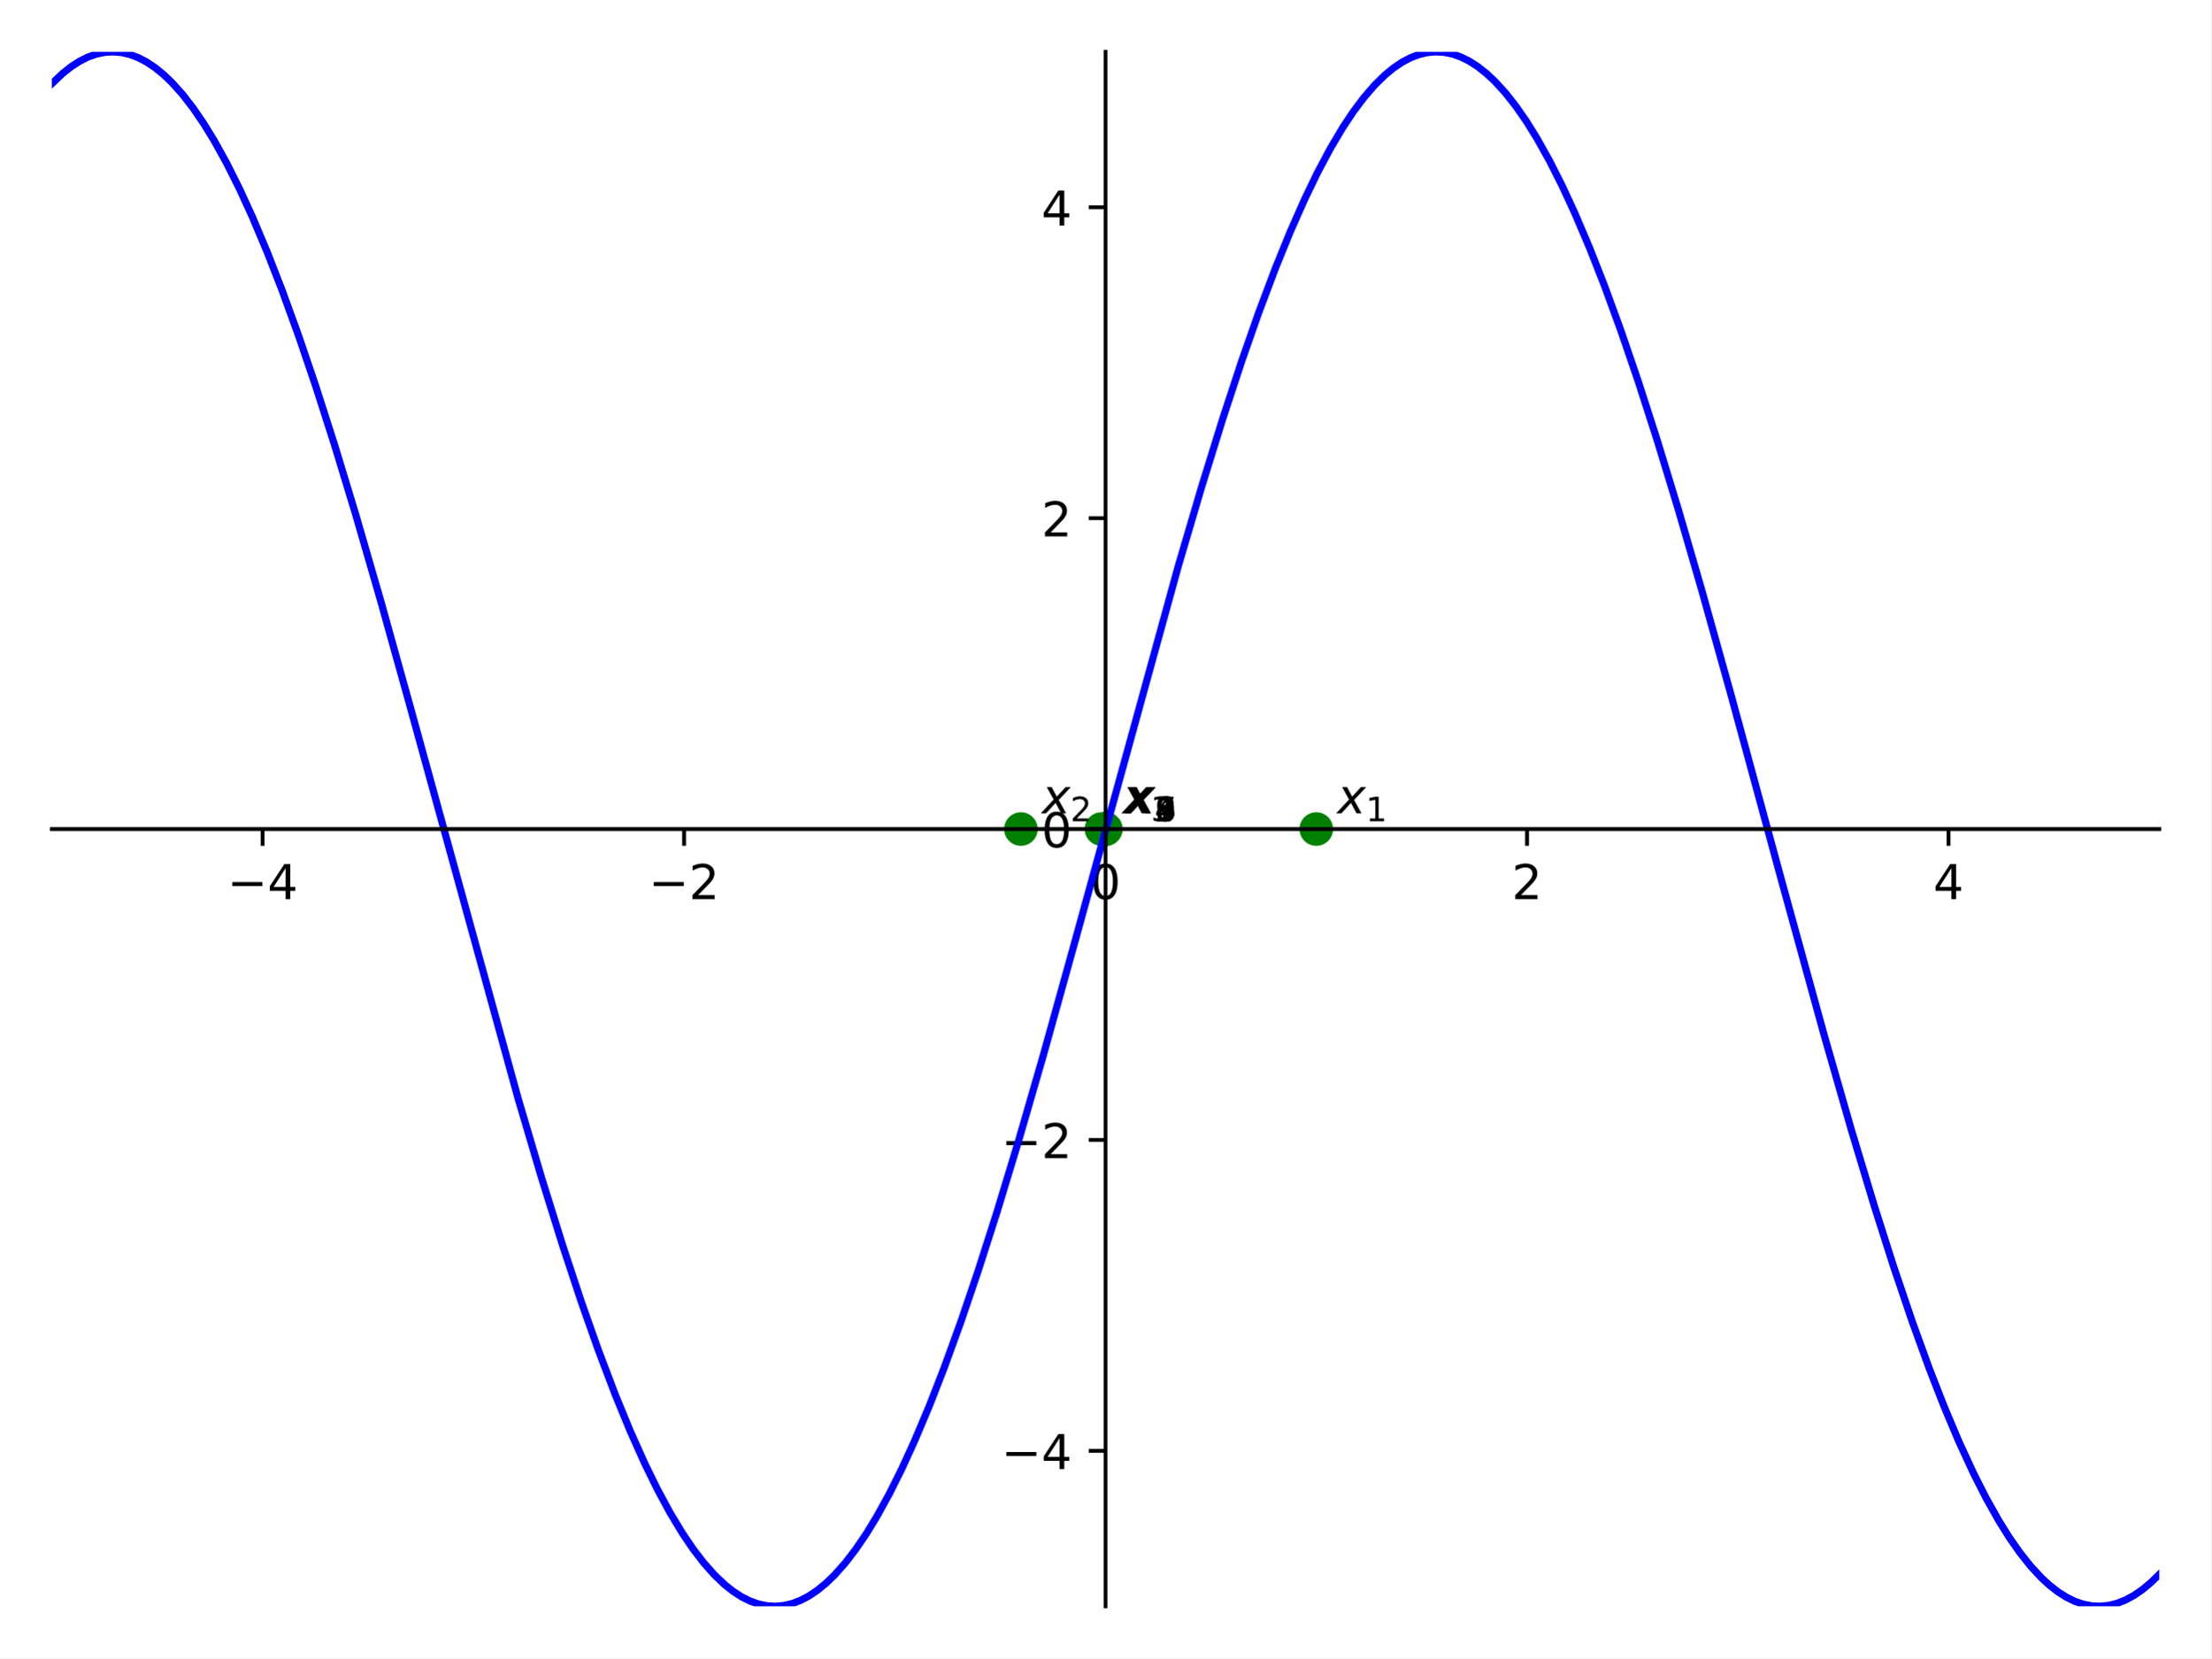
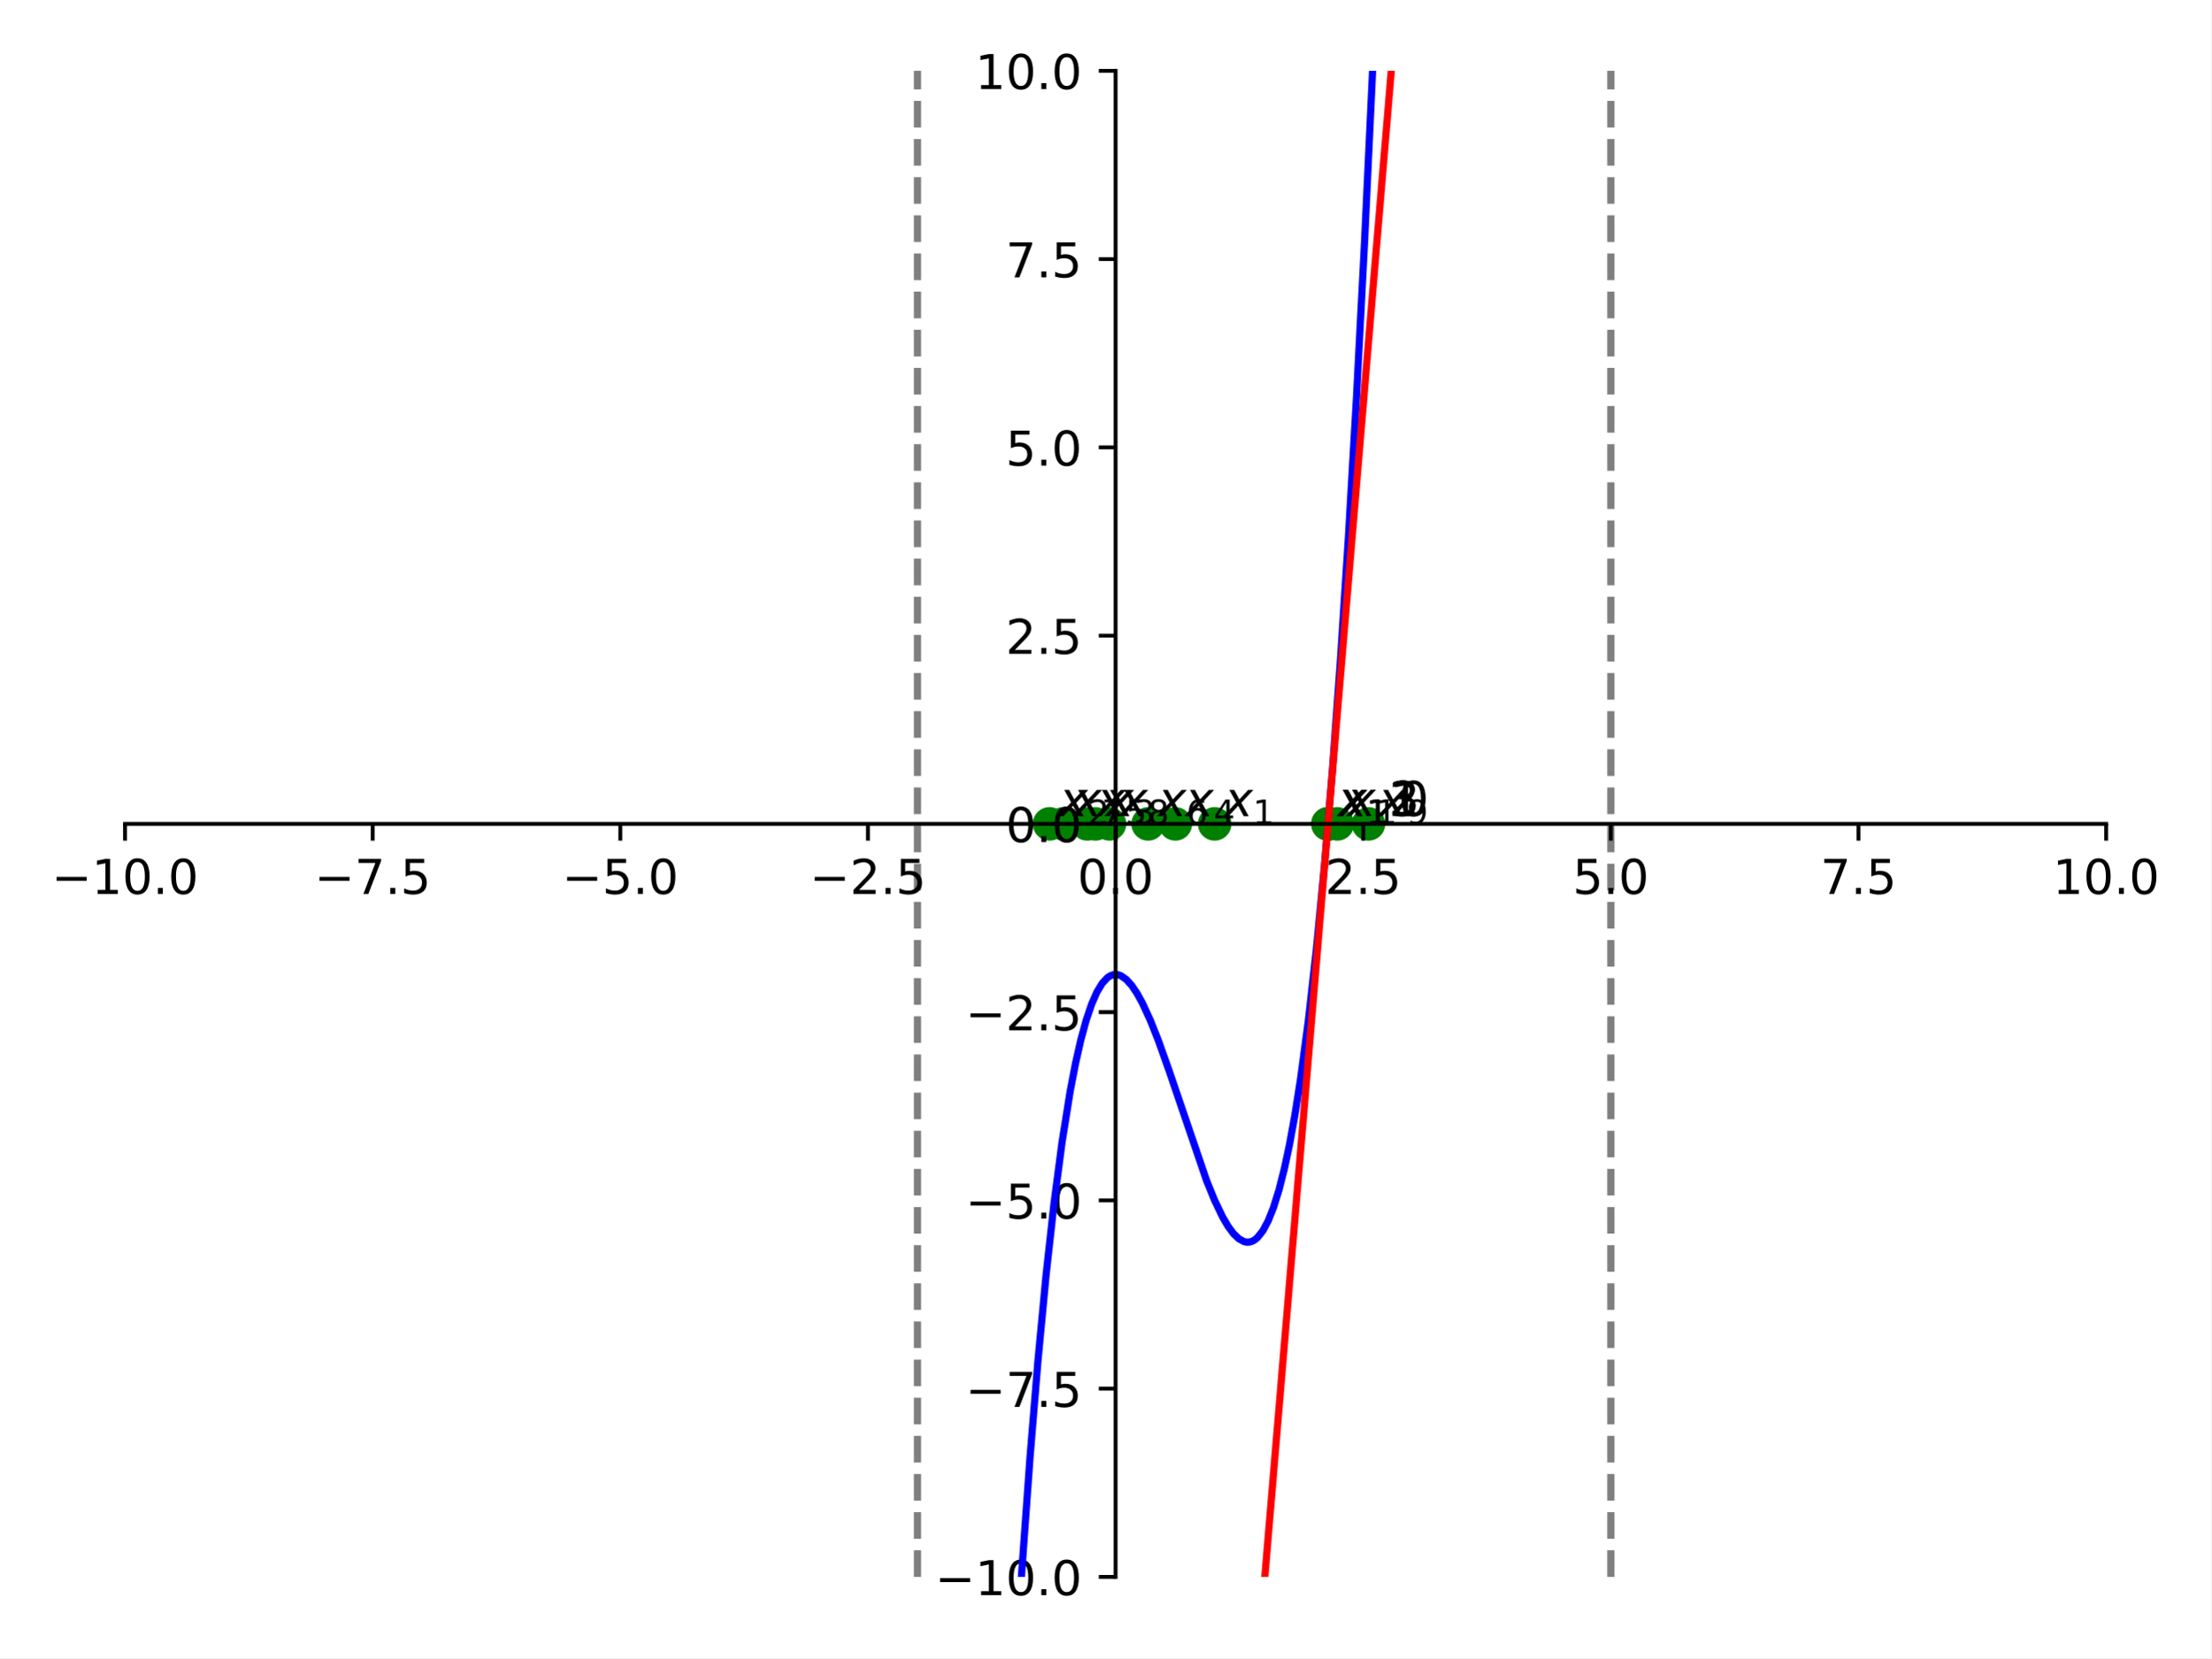
<svg xmlns="http://www.w3.org/2000/svg" xmlns:xlink="http://www.w3.org/1999/xlink" width="460.8pt" height="345.6pt" viewBox="0 0 460.8 345.6" version="1.1">
  <defs>
    <style type="text/css">*{stroke-linejoin: round; stroke-linecap: butt}</style>
  </defs>
  <g id="figure_1">
    <g id="patch_1">
      <path d="M 0 345.6  L 460.8 345.6  L 460.8 0  L 0 0  z " style="fill: #ffffff" />
    </g>
    <g id="axes_1">
      <g id="patch_2">
-         <path d="M 10.8 334.8  L 450 334.8  L 450 10.8  L 10.8 10.8  z " style="fill: #ffffff" />
+         <path d="M 26.055 328.68  L 438.93 328.68  L 438.93 14.76  L 26.055 14.76  z " style="fill: #ffffff" />
      </g>
      <g id="PathCollection_1">
        <defs>
-           <path id="m722b941f75" d="M 0 3  C 0.796 3 1.559 2.684 2.121 2.121  C 2.684 1.559 3 0.796 3 0  C 3 -0.796 2.684 -1.559 2.121 -2.121  C 1.559 -2.684 0.796 -3 0 -3  C -0.796 -3 -1.559 -2.684 -2.121 -2.121  C -2.684 -1.559 -3 -0.796 -3 0  C -3 0.796 -2.684 1.559 -2.121 2.121  C -1.559 2.684 -0.796 3 0 3  z " style="stroke: #008000" />
+           <path id="mab6df74f65" d="M 0 3  C 0.796 3 1.559 2.684 2.121 2.121  C 2.684 1.559 3 0.796 3 0  C 3 -0.796 2.684 -1.559 2.121 -2.121  C 1.559 -2.684 0.796 -3 0 -3  C -0.796 -3 -1.559 -2.684 -2.121 -2.121  C -2.684 -1.559 -3 -0.796 -3 0  C -3 0.796 -2.684 1.559 -2.121 2.121  C -1.559 2.684 -0.796 3 0 3  z " style="stroke: #ff0000" />
        </defs>
-         <g clip-path="url(#p5e35efd74b)">
-           <use xlink:href="#m722b941f75" x="274.32" y="172.8" style="fill: #008000; stroke: #008000" />
-           <use xlink:href="#m722b941f75" x="212.759" y="172.8" style="fill: #008000; stroke: #008000" />
-           <use xlink:href="#m722b941f75" x="229.549" y="172.8" style="fill: #008000; stroke: #008000" />
-           <use xlink:href="#m722b941f75" x="230.315" y="172.8" style="fill: #008000; stroke: #008000" />
-           <use xlink:href="#m722b941f75" x="230.391" y="172.8" style="fill: #008000; stroke: #008000" />
-           <use xlink:href="#m722b941f75" x="230.399" y="172.8" style="fill: #008000; stroke: #008000" />
-           <use xlink:href="#m722b941f75" x="230.4" y="172.8" style="fill: #008000; stroke: #008000" />
-           <use xlink:href="#m722b941f75" x="230.4" y="172.8" style="fill: #008000; stroke: #008000" />
-           <use xlink:href="#m722b941f75" x="230.4" y="172.8" style="fill: #008000; stroke: #008000" />
+         <g clip-path="url(#pfe0e4c42e9)">
+           <use xlink:href="#mab6df74f65" x="276.771" y="171.72" style="fill: #ff0000; stroke: #ff0000" />
+         </g>
+       </g>
+       <g id="PathCollection_2">
+         <defs>
+           <path id="m88c4e04802" d="M 0 3  C 0.796 3 1.559 2.684 2.121 2.121  C 2.684 1.559 3 0.796 3 0  C 3 -0.796 2.684 -1.559 2.121 -2.121  C 1.559 -2.684 0.796 -3 0 -3  C -0.796 -3 -1.559 -2.684 -2.121 -2.121  C -2.684 -1.559 -3 -0.796 -3 0  C -3 0.796 -2.684 1.559 -2.121 2.121  C -1.559 2.684 -0.796 3 0 3  z " style="stroke: #008000" />
+         </defs>
+         <g clip-path="url(#pfe0e4c42e9)">
+           <use xlink:href="#m88c4e04802" x="253.136" y="171.72" style="fill: #008000; stroke: #008000" />
+           <use xlink:href="#m88c4e04802" x="218.73" y="171.72" style="fill: #008000; stroke: #008000" />
+           <use xlink:href="#m88c4e04802" x="228.287" y="171.72" style="fill: #008000; stroke: #008000" />
+           <use xlink:href="#m88c4e04802" x="244.949" y="171.72" style="fill: #008000; stroke: #008000" />
+           <use xlink:href="#m88c4e04802" x="226.589" y="171.72" style="fill: #008000; stroke: #008000" />
+           <use xlink:href="#m88c4e04802" x="239.273" y="171.72" style="fill: #008000; stroke: #008000" />
+           <use xlink:href="#m88c4e04802" x="221.615" y="171.72" style="fill: #008000; stroke: #008000" />
+           <use xlink:href="#m88c4e04802" x="231.22" y="171.72" style="fill: #008000; stroke: #008000" />
+           <use xlink:href="#m88c4e04802" x="285.198" y="171.72" style="fill: #008000; stroke: #008000" />
+           <use xlink:href="#m88c4e04802" x="278.705" y="171.72" style="fill: #008000; stroke: #008000" />
+           <use xlink:href="#m88c4e04802" x="276.909" y="171.72" style="fill: #008000; stroke: #008000" />
+           <use xlink:href="#m88c4e04802" x="276.772" y="171.72" style="fill: #008000; stroke: #008000" />
+           <use xlink:href="#m88c4e04802" x="276.771" y="171.72" style="fill: #008000; stroke: #008000" />
        </g>
      </g>
      <g id="matplotlib.axis_1">
        <g id="xtick_1">
          <g id="line2d_1">
            <defs>
-               <path id="m5a2e52b50e" d="M 0 0  L 0 3.5  " style="stroke: #000000; stroke-width: 0.8" />
+               <path id="m965e7e04b9" d="M 0 0  L 0 3.5  " style="stroke: #000000; stroke-width: 0.8" />
            </defs>
            <g>
-               <use xlink:href="#m5a2e52b50e" x="54.72" y="172.8" style="stroke: #000000; stroke-width: 0.8" />
+               <use xlink:href="#m965e7e04b9" x="26.055" y="171.72" style="stroke: #000000; stroke-width: 0.8" />
            </g>
          </g>
          <g id="text_1">
-             <g transform="translate(47.34891 187.3984) scale(0.1 -0.1)">
+             <g transform="translate(10.73234 186.3184) scale(0.1 -0.1)">
              <defs>
                <path id="DejaVuSans-2212" d="M 678 2272  L 4684 2272  L 4684 1741  L 678 1741  L 678 2272  z " transform="scale(0.015625)" />
-                 <path id="DejaVuSans-34" d="M 2419 4116  L 825 1625  L 2419 1625  L 2419 4116  z M 2253 4666  L 3047 4666  L 3047 1625  L 3713 1625  L 3713 1100  L 3047 1100  L 3047 0  L 2419 0  L 2419 1100  L 313 1100  L 313 1709  L 2253 4666  z " transform="scale(0.015625)" />
+                 <path id="DejaVuSans-31" d="M 794 531  L 1825 531  L 1825 4091  L 703 3866  L 703 4441  L 1819 4666  L 2450 4666  L 2450 531  L 3481 531  L 3481 0  L 794 0  L 794 531  z " transform="scale(0.015625)" />
+                 <path id="DejaVuSans-30" d="M 2034 4250  Q 1547 4250 1301 3770  Q 1056 3291 1056 2328  Q 1056 1369 1301 889  Q 1547 409 2034 409  Q 2525 409 2770 889  Q 3016 1369 3016 2328  Q 3016 3291 2770 3770  Q 2525 4250 2034 4250  z M 2034 4750  Q 2819 4750 3233 4129  Q 3647 3509 3647 2328  Q 3647 1150 3233 529  Q 2819 -91 2034 -91  Q 1250 -91 836 529  Q 422 1150 422 2328  Q 422 3509 836 4129  Q 1250 4750 2034 4750  z " transform="scale(0.015625)" />
+                 <path id="DejaVuSans-2e" d="M 684 794  L 1344 794  L 1344 0  L 684 0  L 684 794  z " transform="scale(0.015625)" />
              </defs>
              <use xlink:href="#DejaVuSans-2212" />
-               <use xlink:href="#DejaVuSans-34" x="83.789" />
+               <use xlink:href="#DejaVuSans-31" x="83.789" />
+               <use xlink:href="#DejaVuSans-30" x="147.412" />
+               <use xlink:href="#DejaVuSans-2e" x="211.035" />
+               <use xlink:href="#DejaVuSans-30" x="242.822" />
            </g>
          </g>
        </g>
        <g id="xtick_2">
          <g id="line2d_2">
            <g>
-               <use xlink:href="#m5a2e52b50e" x="142.56" y="172.8" style="stroke: #000000; stroke-width: 0.8" />
+               <use xlink:href="#m965e7e04b9" x="77.664" y="171.72" style="stroke: #000000; stroke-width: 0.8" />
            </g>
          </g>
          <g id="text_2">
-             <g transform="translate(135.1889 187.3984) scale(0.1 -0.1)">
+             <g transform="translate(65.52297 186.3184) scale(0.1 -0.1)">
+               <defs>
+                 <path id="DejaVuSans-37" d="M 525 4666  L 3525 4666  L 3525 4397  L 1831 0  L 1172 0  L 2766 4134  L 525 4134  L 525 4666  z " transform="scale(0.015625)" />
+                 <path id="DejaVuSans-35" d="M 691 4666  L 3169 4666  L 3169 4134  L 1269 4134  L 1269 2991  Q 1406 3038 1543 3061  Q 1681 3084 1819 3084  Q 2600 3084 3056 2656  Q 3513 2228 3513 1497  Q 3513 744 3044 326  Q 2575 -91 1722 -91  Q 1428 -91 1123 -41  Q 819 9 494 109  L 494 744  Q 775 591 1075 516  Q 1375 441 1709 441  Q 2250 441 2565 725  Q 2881 1009 2881 1497  Q 2881 1984 2565 2268  Q 2250 2553 1709 2553  Q 1456 2553 1204 2497  Q 953 2441 691 2322  L 691 4666  z " transform="scale(0.015625)" />
+               </defs>
+               <use xlink:href="#DejaVuSans-2212" />
+               <use xlink:href="#DejaVuSans-37" x="83.789" />
+               <use xlink:href="#DejaVuSans-2e" x="147.412" />
+               <use xlink:href="#DejaVuSans-35" x="179.199" />
+             </g>
+           </g>
+         </g>
+         <g id="xtick_3">
+           <g id="line2d_3">
+             <g>
+               <use xlink:href="#m965e7e04b9" x="129.274" y="171.72" style="stroke: #000000; stroke-width: 0.8" />
+             </g>
+           </g>
+           <g id="text_3">
+             <g transform="translate(117.1323 186.3184) scale(0.1 -0.1)">
+               <use xlink:href="#DejaVuSans-2212" />
+               <use xlink:href="#DejaVuSans-35" x="83.789" />
+               <use xlink:href="#DejaVuSans-2e" x="147.412" />
+               <use xlink:href="#DejaVuSans-30" x="179.199" />
+             </g>
+           </g>
+         </g>
+         <g id="xtick_4">
+           <g id="line2d_4">
+             <g>
+               <use xlink:href="#m965e7e04b9" x="180.883" y="171.72" style="stroke: #000000; stroke-width: 0.8" />
+             </g>
+           </g>
+           <g id="text_4">
+             <g transform="translate(168.7417 186.3184) scale(0.1 -0.1)">
              <defs>
                <path id="DejaVuSans-32" d="M 1228 531  L 3431 531  L 3431 0  L 469 0  L 469 531  Q 828 903 1448 1529  Q 2069 2156 2228 2338  Q 2531 2678 2651 2914  Q 2772 3150 2772 3378  Q 2772 3750 2511 3984  Q 2250 4219 1831 4219  Q 1534 4219 1204 4116  Q 875 4013 500 3803  L 500 4441  Q 881 4594 1212 4672  Q 1544 4750 1819 4750  Q 2544 4750 2975 4387  Q 3406 4025 3406 3419  Q 3406 3131 3298 2873  Q 3191 2616 2906 2266  Q 2828 2175 2409 1742  Q 1991 1309 1228 531  z " transform="scale(0.015625)" />
              </defs>
              <use xlink:href="#DejaVuSans-2212" />
              <use xlink:href="#DejaVuSans-32" x="83.789" />
-             </g>
-           </g>
-         </g>
-         <g id="xtick_3">
-           <g id="line2d_3">
-             <g>
-               <use xlink:href="#m5a2e52b50e" x="230.4" y="172.8" style="stroke: #000000; stroke-width: 0.8" />
-             </g>
-           </g>
-           <g id="text_3">
-             <g transform="translate(227.2188 187.3984) scale(0.1 -0.1)">
-               <defs>
-                 <path id="DejaVuSans-30" d="M 2034 4250  Q 1547 4250 1301 3770  Q 1056 3291 1056 2328  Q 1056 1369 1301 889  Q 1547 409 2034 409  Q 2525 409 2770 889  Q 3016 1369 3016 2328  Q 3016 3291 2770 3770  Q 2525 4250 2034 4250  z M 2034 4750  Q 2819 4750 3233 4129  Q 3647 3509 3647 2328  Q 3647 1150 3233 529  Q 2819 -91 2034 -91  Q 1250 -91 836 529  Q 422 1150 422 2328  Q 422 3509 836 4129  Q 1250 4750 2034 4750  z " transform="scale(0.015625)" />
-               </defs>
-               <use xlink:href="#DejaVuSans-30" />
-             </g>
-           </g>
-         </g>
-         <g id="xtick_4">
-           <g id="line2d_4">
-             <g>
-               <use xlink:href="#m5a2e52b50e" x="318.24" y="172.8" style="stroke: #000000; stroke-width: 0.8" />
-             </g>
-           </g>
-           <g id="text_4">
-             <g transform="translate(315.0587 187.3984) scale(0.1 -0.1)">
-               <use xlink:href="#DejaVuSans-32" />
+               <use xlink:href="#DejaVuSans-2e" x="147.412" />
+               <use xlink:href="#DejaVuSans-35" x="179.199" />
            </g>
          </g>
        </g>
        <g id="xtick_5">
          <g id="line2d_5">
            <g>
-               <use xlink:href="#m5a2e52b50e" x="406.08" y="172.8" style="stroke: #000000; stroke-width: 0.8" />
+               <use xlink:href="#m965e7e04b9" x="232.493" y="171.72" style="stroke: #000000; stroke-width: 0.8" />
            </g>
          </g>
          <g id="text_5">
-             <g transform="translate(402.8988 187.3984) scale(0.1 -0.1)">
-               <use xlink:href="#DejaVuSans-34" />
+             <g transform="translate(224.5409 186.3184) scale(0.1 -0.1)">
+               <use xlink:href="#DejaVuSans-30" />
+               <use xlink:href="#DejaVuSans-2e" x="63.623" />
+               <use xlink:href="#DejaVuSans-30" x="95.41" />
+             </g>
+           </g>
+         </g>
+         <g id="xtick_6">
+           <g id="line2d_6">
+             <g>
+               <use xlink:href="#m965e7e04b9" x="284.102" y="171.72" style="stroke: #000000; stroke-width: 0.8" />
+             </g>
+           </g>
+           <g id="text_6">
+             <g transform="translate(276.1503 186.3184) scale(0.1 -0.1)">
+               <use xlink:href="#DejaVuSans-32" />
+               <use xlink:href="#DejaVuSans-2e" x="63.623" />
+               <use xlink:href="#DejaVuSans-35" x="95.41" />
+             </g>
+           </g>
+         </g>
+         <g id="xtick_7">
+           <g id="line2d_7">
+             <g>
+               <use xlink:href="#m965e7e04b9" x="335.711" y="171.72" style="stroke: #000000; stroke-width: 0.8" />
+             </g>
+           </g>
+           <g id="text_7">
+             <g transform="translate(327.7597 186.3184) scale(0.1 -0.1)">
+               <use xlink:href="#DejaVuSans-35" />
+               <use xlink:href="#DejaVuSans-2e" x="63.623" />
+               <use xlink:href="#DejaVuSans-30" x="95.41" />
+             </g>
+           </g>
+         </g>
+         <g id="xtick_8">
+           <g id="line2d_8">
+             <g>
+               <use xlink:href="#m965e7e04b9" x="387.321" y="171.72" style="stroke: #000000; stroke-width: 0.8" />
+             </g>
+           </g>
+           <g id="text_8">
+             <g transform="translate(379.3691 186.3184) scale(0.1 -0.1)">
+               <use xlink:href="#DejaVuSans-37" />
+               <use xlink:href="#DejaVuSans-2e" x="63.623" />
+               <use xlink:href="#DejaVuSans-35" x="95.41" />
+             </g>
+           </g>
+         </g>
+         <g id="xtick_9">
+           <g id="line2d_9">
+             <g>
+               <use xlink:href="#m965e7e04b9" x="438.93" y="171.72" style="stroke: #000000; stroke-width: 0.8" />
+             </g>
+           </g>
+           <g id="text_9">
+             <g transform="translate(427.7972 186.3184) scale(0.1 -0.1)">
+               <use xlink:href="#DejaVuSans-31" />
+               <use xlink:href="#DejaVuSans-30" x="63.623" />
+               <use xlink:href="#DejaVuSans-2e" x="127.246" />
+               <use xlink:href="#DejaVuSans-30" x="159.033" />
            </g>
          </g>
        </g>
      </g>
      <g id="matplotlib.axis_2">
        <g id="ytick_1">
-           <g id="line2d_6">
+           <g id="line2d_10">
            <defs>
-               <path id="m90f4314f33" d="M 0 0  L -3.5 0  " style="stroke: #000000; stroke-width: 0.8" />
+               <path id="m775416f30c" d="M 0 0  L -3.5 0  " style="stroke: #000000; stroke-width: 0.8" />
            </defs>
            <g>
-               <use xlink:href="#m90f4314f33" x="230.4" y="302.4" style="stroke: #000000; stroke-width: 0.8" />
-             </g>
-           </g>
-           <g id="text_6">
-             <g transform="translate(208.6578 306.1992) scale(0.1 -0.1)">
-               <use xlink:href="#DejaVuSans-2212" />
-               <use xlink:href="#DejaVuSans-34" x="83.789" />
+               <use xlink:href="#m775416f30c" x="232.493" y="328.68" style="stroke: #000000; stroke-width: 0.8" />
+             </g>
+           </g>
+           <g id="text_10">
+             <g transform="translate(194.8472 332.4792) scale(0.1 -0.1)">
+               <use xlink:href="#DejaVuSans-2212" />
+               <use xlink:href="#DejaVuSans-31" x="83.789" />
+               <use xlink:href="#DejaVuSans-30" x="147.412" />
+               <use xlink:href="#DejaVuSans-2e" x="211.035" />
+               <use xlink:href="#DejaVuSans-30" x="242.822" />
            </g>
          </g>
        </g>
        <g id="ytick_2">
-           <g id="line2d_7">
-             <g>
-               <use xlink:href="#m90f4314f33" x="230.4" y="237.6" style="stroke: #000000; stroke-width: 0.8" />
-             </g>
-           </g>
-           <g id="text_7">
-             <g transform="translate(208.6578 241.3992) scale(0.1 -0.1)">
+           <g id="line2d_11">
+             <g>
+               <use xlink:href="#m775416f30c" x="232.493" y="289.44" style="stroke: #000000; stroke-width: 0.8" />
+             </g>
+           </g>
+           <g id="text_11">
+             <g transform="translate(201.2097 293.2392) scale(0.1 -0.1)">
+               <use xlink:href="#DejaVuSans-2212" />
+               <use xlink:href="#DejaVuSans-37" x="83.789" />
+               <use xlink:href="#DejaVuSans-2e" x="147.412" />
+               <use xlink:href="#DejaVuSans-35" x="179.199" />
+             </g>
+           </g>
+         </g>
+         <g id="ytick_3">
+           <g id="line2d_12">
+             <g>
+               <use xlink:href="#m775416f30c" x="232.493" y="250.2" style="stroke: #000000; stroke-width: 0.8" />
+             </g>
+           </g>
+           <g id="text_12">
+             <g transform="translate(201.2097 253.9992) scale(0.1 -0.1)">
+               <use xlink:href="#DejaVuSans-2212" />
+               <use xlink:href="#DejaVuSans-35" x="83.789" />
+               <use xlink:href="#DejaVuSans-2e" x="147.412" />
+               <use xlink:href="#DejaVuSans-30" x="179.199" />
+             </g>
+           </g>
+         </g>
+         <g id="ytick_4">
+           <g id="line2d_13">
+             <g>
+               <use xlink:href="#m775416f30c" x="232.493" y="210.96" style="stroke: #000000; stroke-width: 0.8" />
+             </g>
+           </g>
+           <g id="text_13">
+             <g transform="translate(201.2097 214.7592) scale(0.1 -0.1)">
              <use xlink:href="#DejaVuSans-2212" />
              <use xlink:href="#DejaVuSans-32" x="83.789" />
-             </g>
-           </g>
-         </g>
-         <g id="ytick_3">
-           <g id="line2d_8">
-             <g>
-               <use xlink:href="#m90f4314f33" x="230.4" y="172.8" style="stroke: #000000; stroke-width: 0.8" />
-             </g>
-           </g>
-           <g id="text_8">
-             <g transform="translate(217.0375 176.5992) scale(0.1 -0.1)">
+               <use xlink:href="#DejaVuSans-2e" x="147.412" />
+               <use xlink:href="#DejaVuSans-35" x="179.199" />
+             </g>
+           </g>
+         </g>
+         <g id="ytick_5">
+           <g id="line2d_14">
+             <g>
+               <use xlink:href="#m775416f30c" x="232.493" y="171.72" style="stroke: #000000; stroke-width: 0.8" />
+             </g>
+           </g>
+           <g id="text_14">
+             <g transform="translate(209.5894 175.5192) scale(0.1 -0.1)">
              <use xlink:href="#DejaVuSans-30" />
-             </g>
-           </g>
-         </g>
-         <g id="ytick_4">
-           <g id="line2d_9">
-             <g>
-               <use xlink:href="#m90f4314f33" x="230.4" y="108" style="stroke: #000000; stroke-width: 0.8" />
-             </g>
-           </g>
-           <g id="text_9">
-             <g transform="translate(217.0375 111.7992) scale(0.1 -0.1)">
+               <use xlink:href="#DejaVuSans-2e" x="63.623" />
+               <use xlink:href="#DejaVuSans-30" x="95.41" />
+             </g>
+           </g>
+         </g>
+         <g id="ytick_6">
+           <g id="line2d_15">
+             <g>
+               <use xlink:href="#m775416f30c" x="232.493" y="132.48" style="stroke: #000000; stroke-width: 0.8" />
+             </g>
+           </g>
+           <g id="text_15">
+             <g transform="translate(209.5894 136.2792) scale(0.1 -0.1)">
              <use xlink:href="#DejaVuSans-32" />
-             </g>
-           </g>
-         </g>
-         <g id="ytick_5">
-           <g id="line2d_10">
-             <g>
-               <use xlink:href="#m90f4314f33" x="230.4" y="43.2" style="stroke: #000000; stroke-width: 0.8" />
-             </g>
-           </g>
-           <g id="text_10">
-             <g transform="translate(217.0375 46.99922) scale(0.1 -0.1)">
-               <use xlink:href="#DejaVuSans-34" />
-             </g>
-           </g>
-         </g>
-       </g>
-       <g id="line2d_11">
-         <path d="M 10.8 17.454  L 12.998 15.35  L 14.757 13.95  L 16.515 12.805  L 18.274 11.916  L 20.032 11.285  L 21.791 10.913  L 23.55 10.801  L 25.308 10.948  L 27.067 11.354  L 28.825 12.02  L 30.584 12.943  L 32.342 14.123  L 34.101 15.556  L 35.859 17.242  L 38.058 19.7  L 40.256 22.541  L 42.454 25.758  L 44.652 29.344  L 47.29 34.12  L 49.928 39.396  L 52.566 45.154  L 55.643 52.451  L 58.721 60.339  L 62.238 70.027  L 65.755 80.373  L 69.712 92.718  L 74.108 107.192  L 79.384 125.414  L 85.539 147.517  L 107.96 228.928  L 112.796 245.287  L 117.193 259.403  L 121.15 271.369  L 124.667 281.337  L 128.184 290.61  L 131.261 298.106  L 134.339 304.987  L 136.977 310.37  L 139.614 315.257  L 142.252 319.63  L 144.45 322.871  L 146.649 325.735  L 148.847 328.217  L 151.045 330.309  L 152.804 331.699  L 154.562 332.835  L 156.321 333.713  L 158.079 334.334  L 159.838 334.696  L 161.596 334.799  L 163.355 334.641  L 165.114 334.225  L 166.872 333.549  L 168.631 332.616  L 170.389 331.427  L 172.148 329.983  L 173.906 328.287  L 176.105 325.818  L 178.303 322.965  L 180.501 319.736  L 182.699 316.139  L 185.337 311.35  L 187.975 306.061  L 190.613 300.291  L 193.69 292.981  L 196.768 285.08  L 200.285 275.379  L 203.802 265.02  L 207.759 252.663  L 212.155 238.178  L 217.431 219.946  L 224.025 196.231  L 245.568 117.959  L 250.404 101.541  L 254.8 87.359  L 258.757 75.322  L 262.274 65.284  L 265.791 55.935  L 268.868 48.367  L 271.946 41.41  L 274.584 35.958  L 277.222 31.001  L 279.859 26.554  L 282.058 23.251  L 284.256 20.322  L 286.454 17.775  L 288.652 15.617  L 290.411 14.173  L 292.169 12.984  L 293.928 12.051  L 295.686 11.375  L 297.445 10.959  L 299.204 10.801  L 300.962 10.904  L 302.721 11.266  L 304.479 11.887  L 306.238 12.765  L 307.996 13.901  L 309.755 15.291  L 311.514 16.933  L 313.712 19.338  L 315.91 22.126  L 318.108 25.292  L 320.306 28.827  L 322.944 33.545  L 325.582 38.765  L 328.22 44.468  L 331.297 51.704  L 334.375 59.536  L 337.892 69.164  L 341.409 79.456  L 345.366 91.747  L 349.762 106.17  L 354.598 122.8  L 360.753 144.814  L 371.305 183.584  L 380.097 215.513  L 385.813 235.43  L 390.649 251.468  L 394.605 263.89  L 398.562 275.573  L 402.079 285.261  L 405.157 293.149  L 408.234 300.446  L 411.312 307.117  L 413.95 312.311  L 416.587 317.002  L 418.786 320.515  L 420.984 323.658  L 423.182 326.423  L 425.38 328.803  L 427.139 330.426  L 428.897 331.796  L 430.656 332.912  L 432.414 333.771  L 434.173 334.371  L 435.932 334.713  L 437.69 334.796  L 439.449 334.618  L 441.207 334.182  L 442.966 333.486  L 444.724 332.533  L 446.483 331.324  L 448.241 329.861  L 450 328.146  L 450 328.146  " clip-path="url(#p5e35efd74b)" style="fill: none; stroke: #0000ff; stroke-width: 1.5; stroke-linecap: square" />
+               <use xlink:href="#DejaVuSans-2e" x="63.623" />
+               <use xlink:href="#DejaVuSans-35" x="95.41" />
+             </g>
+           </g>
+         </g>
+         <g id="ytick_7">
+           <g id="line2d_16">
+             <g>
+               <use xlink:href="#m775416f30c" x="232.493" y="93.24" style="stroke: #000000; stroke-width: 0.8" />
+             </g>
+           </g>
+           <g id="text_16">
+             <g transform="translate(209.5894 97.03922) scale(0.1 -0.1)">
+               <use xlink:href="#DejaVuSans-35" />
+               <use xlink:href="#DejaVuSans-2e" x="63.623" />
+               <use xlink:href="#DejaVuSans-30" x="95.41" />
+             </g>
+           </g>
+         </g>
+         <g id="ytick_8">
+           <g id="line2d_17">
+             <g>
+               <use xlink:href="#m775416f30c" x="232.493" y="54" style="stroke: #000000; stroke-width: 0.8" />
+             </g>
+           </g>
+           <g id="text_17">
+             <g transform="translate(209.5894 57.79922) scale(0.1 -0.1)">
+               <use xlink:href="#DejaVuSans-37" />
+               <use xlink:href="#DejaVuSans-2e" x="63.623" />
+               <use xlink:href="#DejaVuSans-35" x="95.41" />
+             </g>
+           </g>
+         </g>
+         <g id="ytick_9">
+           <g id="line2d_18">
+             <g>
+               <use xlink:href="#m775416f30c" x="232.493" y="14.76" style="stroke: #000000; stroke-width: 0.8" />
+             </g>
+           </g>
+           <g id="text_18">
+             <g transform="translate(203.2269 18.55922) scale(0.1 -0.1)">
+               <use xlink:href="#DejaVuSans-31" />
+               <use xlink:href="#DejaVuSans-30" x="63.623" />
+               <use xlink:href="#DejaVuSans-2e" x="127.246" />
+               <use xlink:href="#DejaVuSans-30" x="159.033" />
+             </g>
+           </g>
+         </g>
+       </g>
+       <g id="line2d_19">
+         <path d="M 211.712 346.6  L 212.965 327.239  L 214.638 304.017  L 216.312 283.638  L 217.986 265.954  L 219.66 250.814  L 221.334 238.066  L 223.008 227.56  L 224.123 221.728  L 225.239 216.78  L 226.355 212.673  L 227.471 209.362  L 228.587 206.802  L 229.703 204.948  L 230.819 203.756  L 231.377 203.395  L 231.935 203.182  L 232.493 203.112  L 233.05 203.18  L 233.608 203.38  L 234.724 204.153  L 235.84 205.388  L 236.956 207.039  L 238.072 209.062  L 239.746 212.695  L 241.42 216.915  L 243.651 223.192  L 251.462 246.098  L 253.136 250.2  L 254.81 253.683  L 255.926 255.587  L 257.042 257.104  L 258.158 258.19  L 259.274 258.8  L 259.832 258.912  L 260.389 258.889  L 260.947 258.725  L 261.505 258.413  L 262.063 257.949  L 263.179 256.542  L 264.295 254.458  L 265.411 251.652  L 266.527 248.08  L 267.643 243.698  L 268.759 238.461  L 269.874 232.323  L 270.99 225.242  L 272.664 212.75  L 274.338 197.883  L 276.012 180.489  L 277.686 160.417  L 279.359 137.518  L 281.033 111.64  L 282.707 82.633  L 284.381 50.347  L 286.055 14.63  L 286.738 -1  L 286.738 -1  " clip-path="url(#pfe0e4c42e9)" style="fill: none; stroke: #0000ff; stroke-width: 1.5; stroke-linecap: square" />
+       </g>
+       <g id="line2d_20">
+         <path d="M 262.09 346.6  L 291.271 -1  L 291.271 -1  " clip-path="url(#pfe0e4c42e9)" style="fill: none; stroke: #ff0000; stroke-width: 1.5; stroke-linecap: square" />
+       </g>
+       <g id="line2d_21">
+         <path d="M 191.205 328.68  L 191.205 14.76  " clip-path="url(#pfe0e4c42e9)" style="fill: none; stroke-dasharray: 5.55,2.4; stroke-dashoffset: 0; stroke: #000000; stroke-opacity: 0.5; stroke-width: 1.5" />
+       </g>
+       <g id="line2d_22">
+         <path d="M 335.711 328.68  L 335.711 14.76  " clip-path="url(#pfe0e4c42e9)" style="fill: none; stroke-dasharray: 5.55,2.4; stroke-dashoffset: 0; stroke: #000000; stroke-opacity: 0.5; stroke-width: 1.5" />
      </g>
      <g id="patch_3">
-         <path d="M 230.4 334.8  L 230.4 10.8  " style="fill: none; stroke: #000000; stroke-width: 0.8; stroke-linejoin: miter; stroke-linecap: square" />
+         <path d="M 232.493 328.68  L 232.493 14.76  " style="fill: none; stroke: #000000; stroke-width: 0.8; stroke-linejoin: miter; stroke-linecap: square" />
      </g>
      <g id="patch_4">
-         <path d="M 450 334.8  L 450 10.8  " style="fill: none" />
+         <path d="M 438.93 328.68  L 438.93 14.76  " style="fill: none" />
      </g>
      <g id="patch_5">
-         <path d="M 10.8 172.8  L 450 172.8  " style="fill: none; stroke: #000000; stroke-width: 0.8; stroke-linejoin: miter; stroke-linecap: square" />
+         <path d="M 26.055 171.72  L 438.93 171.72  " style="fill: none; stroke: #000000; stroke-width: 0.8; stroke-linejoin: miter; stroke-linecap: square" />
      </g>
      <g id="patch_6">
-         <path d="M 10.8 10.8  L 450 10.8  " style="fill: none" />
-       </g>
-       <g id="text_11">
-         <g transform="translate(278.712 169.56) scale(0.1 -0.1)">
+         <path d="M 26.055 14.76  L 438.93 14.76  " style="fill: none" />
+       </g>
+       <g id="text_19">
+         <g transform="translate(255.2006 170.1504) scale(0.1 -0.1)">
          <defs>
            <path id="DejaVuSans-Oblique-78" d="M 3841 3500  L 2234 1784  L 3219 0  L 2559 0  L 1819 1388  L 531 0  L -166 0  L 1556 1844  L 641 3500  L 1300 3500  L 1972 2234  L 3144 3500  L 3841 3500  z " transform="scale(0.015625)" />
-             <path id="DejaVuSans-31" d="M 794 531  L 1825 531  L 1825 4091  L 703 3866  L 703 4441  L 1819 4666  L 2450 4666  L 2450 531  L 3481 531  L 3481 0  L 794 0  L 794 531  z " transform="scale(0.015625)" />
          </defs>
          <use xlink:href="#DejaVuSans-Oblique-78" transform="translate(0 0.3125)" />
          <use xlink:href="#DejaVuSans-31" transform="translate(59.17969 -16.09375) scale(0.7)" />
        </g>
      </g>
-       <g id="text_12">
-         <g transform="translate(217.1508 169.56) scale(0.1 -0.1)">
+       <g id="text_20">
+         <g transform="translate(220.7944 170.1504) scale(0.1 -0.1)">
          <use xlink:href="#DejaVuSans-Oblique-78" transform="translate(0 0.3125)" />
          <use xlink:href="#DejaVuSans-32" transform="translate(59.17969 -16.09375) scale(0.7)" />
        </g>
      </g>
-       <g id="text_13">
-         <g transform="translate(233.9407 169.56) scale(0.1 -0.1)">
+       <g id="text_21">
+         <g transform="translate(230.3517 170.1504) scale(0.1 -0.1)">
          <defs>
            <path id="DejaVuSans-33" d="M 2597 2516  Q 3050 2419 3304 2112  Q 3559 1806 3559 1356  Q 3559 666 3084 287  Q 2609 -91 1734 -91  Q 1441 -91 1130 -33  Q 819 25 488 141  L 488 750  Q 750 597 1062 519  Q 1375 441 1716 441  Q 2309 441 2620 675  Q 2931 909 2931 1356  Q 2931 1769 2642 2001  Q 2353 2234 1838 2234  L 1294 2234  L 1294 2753  L 1863 2753  Q 2328 2753 2575 2939  Q 2822 3125 2822 3475  Q 2822 3834 2567 4026  Q 2313 4219 1838 4219  Q 1578 4219 1281 4162  Q 984 4106 628 3988  L 628 4550  Q 988 4650 1302 4700  Q 1616 4750 1894 4750  Q 2613 4750 3031 4423  Q 3450 4097 3450 3541  Q 3450 3153 3228 2886  Q 3006 2619 2597 2516  z " transform="scale(0.015625)" />
          </defs>
          <use xlink:href="#DejaVuSans-Oblique-78" transform="translate(0 0.3125)" />
          <use xlink:href="#DejaVuSans-33" transform="translate(59.17969 -16.09375) scale(0.7)" />
        </g>
      </g>
-       <g id="text_14">
-         <g transform="translate(234.707 169.56) scale(0.1 -0.1)">
+       <g id="text_22">
+         <g transform="translate(247.0132 170.1504) scale(0.1 -0.1)">
+           <defs>
+             <path id="DejaVuSans-34" d="M 2419 4116  L 825 1625  L 2419 1625  L 2419 4116  z M 2253 4666  L 3047 4666  L 3047 1625  L 3713 1625  L 3713 1100  L 3047 1100  L 3047 0  L 2419 0  L 2419 1100  L 313 1100  L 313 1709  L 2253 4666  z " transform="scale(0.015625)" />
+           </defs>
          <use xlink:href="#DejaVuSans-Oblique-78" transform="translate(0 0.3125)" />
          <use xlink:href="#DejaVuSans-34" transform="translate(59.17969 -16.09375) scale(0.7)" />
        </g>
      </g>
-       <g id="text_15">
-         <g transform="translate(234.7835 169.56) scale(0.1 -0.1)">
-           <defs>
-             <path id="DejaVuSans-35" d="M 691 4666  L 3169 4666  L 3169 4134  L 1269 4134  L 1269 2991  Q 1406 3038 1543 3061  Q 1681 3084 1819 3084  Q 2600 3084 3056 2656  Q 3513 2228 3513 1497  Q 3513 744 3044 326  Q 2575 -91 1722 -91  Q 1428 -91 1123 -41  Q 819 9 494 109  L 494 744  Q 775 591 1075 516  Q 1375 441 1709 441  Q 2250 441 2565 725  Q 2881 1009 2881 1497  Q 2881 1984 2565 2268  Q 2250 2553 1709 2553  Q 1456 2553 1204 2497  Q 953 2441 691 2322  L 691 4666  z " transform="scale(0.015625)" />
-           </defs>
+       <g id="text_23">
+         <g transform="translate(228.6532 170.1504) scale(0.1 -0.1)">
          <use xlink:href="#DejaVuSans-Oblique-78" transform="translate(0 0.3125)" />
          <use xlink:href="#DejaVuSans-35" transform="translate(59.17969 -16.09375) scale(0.7)" />
        </g>
      </g>
-       <g id="text_16">
-         <g transform="translate(234.7911 169.56) scale(0.1 -0.1)">
+       <g id="text_24">
+         <g transform="translate(241.3376 170.1504) scale(0.1 -0.1)">
          <defs>
            <path id="DejaVuSans-36" d="M 2113 2584  Q 1688 2584 1439 2293  Q 1191 2003 1191 1497  Q 1191 994 1439 701  Q 1688 409 2113 409  Q 2538 409 2786 701  Q 3034 994 3034 1497  Q 3034 2003 2786 2293  Q 2538 2584 2113 2584  z M 3366 4563  L 3366 3988  Q 3128 4100 2886 4159  Q 2644 4219 2406 4219  Q 1781 4219 1451 3797  Q 1122 3375 1075 2522  Q 1259 2794 1537 2939  Q 1816 3084 2150 3084  Q 2853 3084 3261 2657  Q 3669 2231 3669 1497  Q 3669 778 3244 343  Q 2819 -91 2113 -91  Q 1303 -91 875 529  Q 447 1150 447 2328  Q 447 3434 972 4092  Q 1497 4750 2381 4750  Q 2619 4750 2861 4703  Q 3103 4656 3366 4563  z " transform="scale(0.015625)" />
          </defs>
          <use xlink:href="#DejaVuSans-Oblique-78" transform="translate(0 0.3125)" />
          <use xlink:href="#DejaVuSans-36" transform="translate(59.17969 -16.09375) scale(0.7)" />
        </g>
      </g>
-       <g id="text_17">
-         <g transform="translate(234.7919 169.56) scale(0.1 -0.1)">
-           <defs>
-             <path id="DejaVuSans-37" d="M 525 4666  L 3525 4666  L 3525 4397  L 1831 0  L 1172 0  L 2766 4134  L 525 4134  L 525 4666  z " transform="scale(0.015625)" />
-           </defs>
+       <g id="text_25">
+         <g transform="translate(223.679 170.1504) scale(0.1 -0.1)">
          <use xlink:href="#DejaVuSans-Oblique-78" transform="translate(0 0.3125)" />
          <use xlink:href="#DejaVuSans-37" transform="translate(59.17969 -16.09375) scale(0.7)" />
        </g>
      </g>
-       <g id="text_18">
-         <g transform="translate(234.792 169.56) scale(0.1 -0.1)">
+       <g id="text_26">
+         <g transform="translate(233.2844 170.1504) scale(0.1 -0.1)">
          <defs>
            <path id="DejaVuSans-38" d="M 2034 2216  Q 1584 2216 1326 1975  Q 1069 1734 1069 1313  Q 1069 891 1326 650  Q 1584 409 2034 409  Q 2484 409 2743 651  Q 3003 894 3003 1313  Q 3003 1734 2745 1975  Q 2488 2216 2034 2216  z M 1403 2484  Q 997 2584 770 2862  Q 544 3141 544 3541  Q 544 4100 942 4425  Q 1341 4750 2034 4750  Q 2731 4750 3128 4425  Q 3525 4100 3525 3541  Q 3525 3141 3298 2862  Q 3072 2584 2669 2484  Q 3125 2378 3379 2068  Q 3634 1759 3634 1313  Q 3634 634 3220 271  Q 2806 -91 2034 -91  Q 1263 -91 848 271  Q 434 634 434 1313  Q 434 1759 690 2068  Q 947 2378 1403 2484  z M 1172 3481  Q 1172 3119 1398 2916  Q 1625 2713 2034 2713  Q 2441 2713 2670 2916  Q 2900 3119 2900 3481  Q 2900 3844 2670 4047  Q 2441 4250 2034 4250  Q 1625 4250 1398 4047  Q 1172 3844 1172 3481  z " transform="scale(0.015625)" />
          </defs>
          <use xlink:href="#DejaVuSans-Oblique-78" transform="translate(0 0.3125)" />
          <use xlink:href="#DejaVuSans-38" transform="translate(59.17969 -16.09375) scale(0.7)" />
        </g>
      </g>
-       <g id="text_19">
-         <g transform="translate(234.792 169.56) scale(0.1 -0.1)">
+       <g id="text_27">
+         <g transform="translate(287.262 170.1504) scale(0.1 -0.1)">
          <defs>
            <path id="DejaVuSans-39" d="M 703 97  L 703 672  Q 941 559 1184 500  Q 1428 441 1663 441  Q 2288 441 2617 861  Q 2947 1281 2994 2138  Q 2813 1869 2534 1725  Q 2256 1581 1919 1581  Q 1219 1581 811 2004  Q 403 2428 403 3163  Q 403 3881 828 4315  Q 1253 4750 1959 4750  Q 2769 4750 3195 4129  Q 3622 3509 3622 2328  Q 3622 1225 3098 567  Q 2575 -91 1691 -91  Q 1453 -91 1209 -44  Q 966 3 703 97  z M 1959 2075  Q 2384 2075 2632 2365  Q 2881 2656 2881 3163  Q 2881 3666 2632 3958  Q 2384 4250 1959 4250  Q 1534 4250 1286 3958  Q 1038 3666 1038 3163  Q 1038 2656 1286 2365  Q 1534 2075 1959 2075  z " transform="scale(0.015625)" />
          </defs>
          <use xlink:href="#DejaVuSans-Oblique-78" transform="translate(0 0.3125)" />
          <use xlink:href="#DejaVuSans-39" transform="translate(59.17969 -16.09375) scale(0.7)" />
+         </g>
+       </g>
+       <g id="text_28">
+         <g transform="translate(280.769 170.1504) scale(0.1 -0.1)">
+           <use xlink:href="#DejaVuSans-Oblique-78" transform="translate(0 0.78125)" />
+           <use xlink:href="#DejaVuSans-31" transform="translate(59.17969 -15.625) scale(0.7)" />
+           <use xlink:href="#DejaVuSans-30" transform="translate(106.4502 0.78125)" />
+         </g>
+       </g>
+       <g id="text_29">
+         <g transform="translate(278.9734 170.1504) scale(0.1 -0.1)">
+           <use xlink:href="#DejaVuSans-Oblique-78" transform="translate(0 0.09375)" />
+           <use xlink:href="#DejaVuSans-31" transform="translate(59.17969 -16.3125) scale(0.7)" />
+           <use xlink:href="#DejaVuSans-31" transform="translate(106.4502 0.09375)" />
+         </g>
+       </g>
+       <g id="text_30">
+         <g transform="translate(278.8366 170.1504) scale(0.1 -0.1)">
+           <use xlink:href="#DejaVuSans-Oblique-78" transform="translate(0 0.78125)" />
+           <use xlink:href="#DejaVuSans-31" transform="translate(59.17969 -15.625) scale(0.7)" />
+           <use xlink:href="#DejaVuSans-32" transform="translate(106.4502 0.78125)" />
+         </g>
+       </g>
+       <g id="text_31">
+         <g transform="translate(278.8358 170.1504) scale(0.1 -0.1)">
+           <use xlink:href="#DejaVuSans-Oblique-78" transform="translate(0 0.78125)" />
+           <use xlink:href="#DejaVuSans-31" transform="translate(59.17969 -15.625) scale(0.7)" />
+           <use xlink:href="#DejaVuSans-33" transform="translate(106.4502 0.78125)" />
        </g>
      </g>
    </g>
  </g>
  <defs>
-     <clipPath id="p5e35efd74b">
-       <rect x="10.8" y="10.8" width="439.2" height="324" />
+     <clipPath id="pfe0e4c42e9">
+       <rect x="26.055" y="14.76" width="412.875" height="313.92" />
    </clipPath>
  </defs>
</svg>
